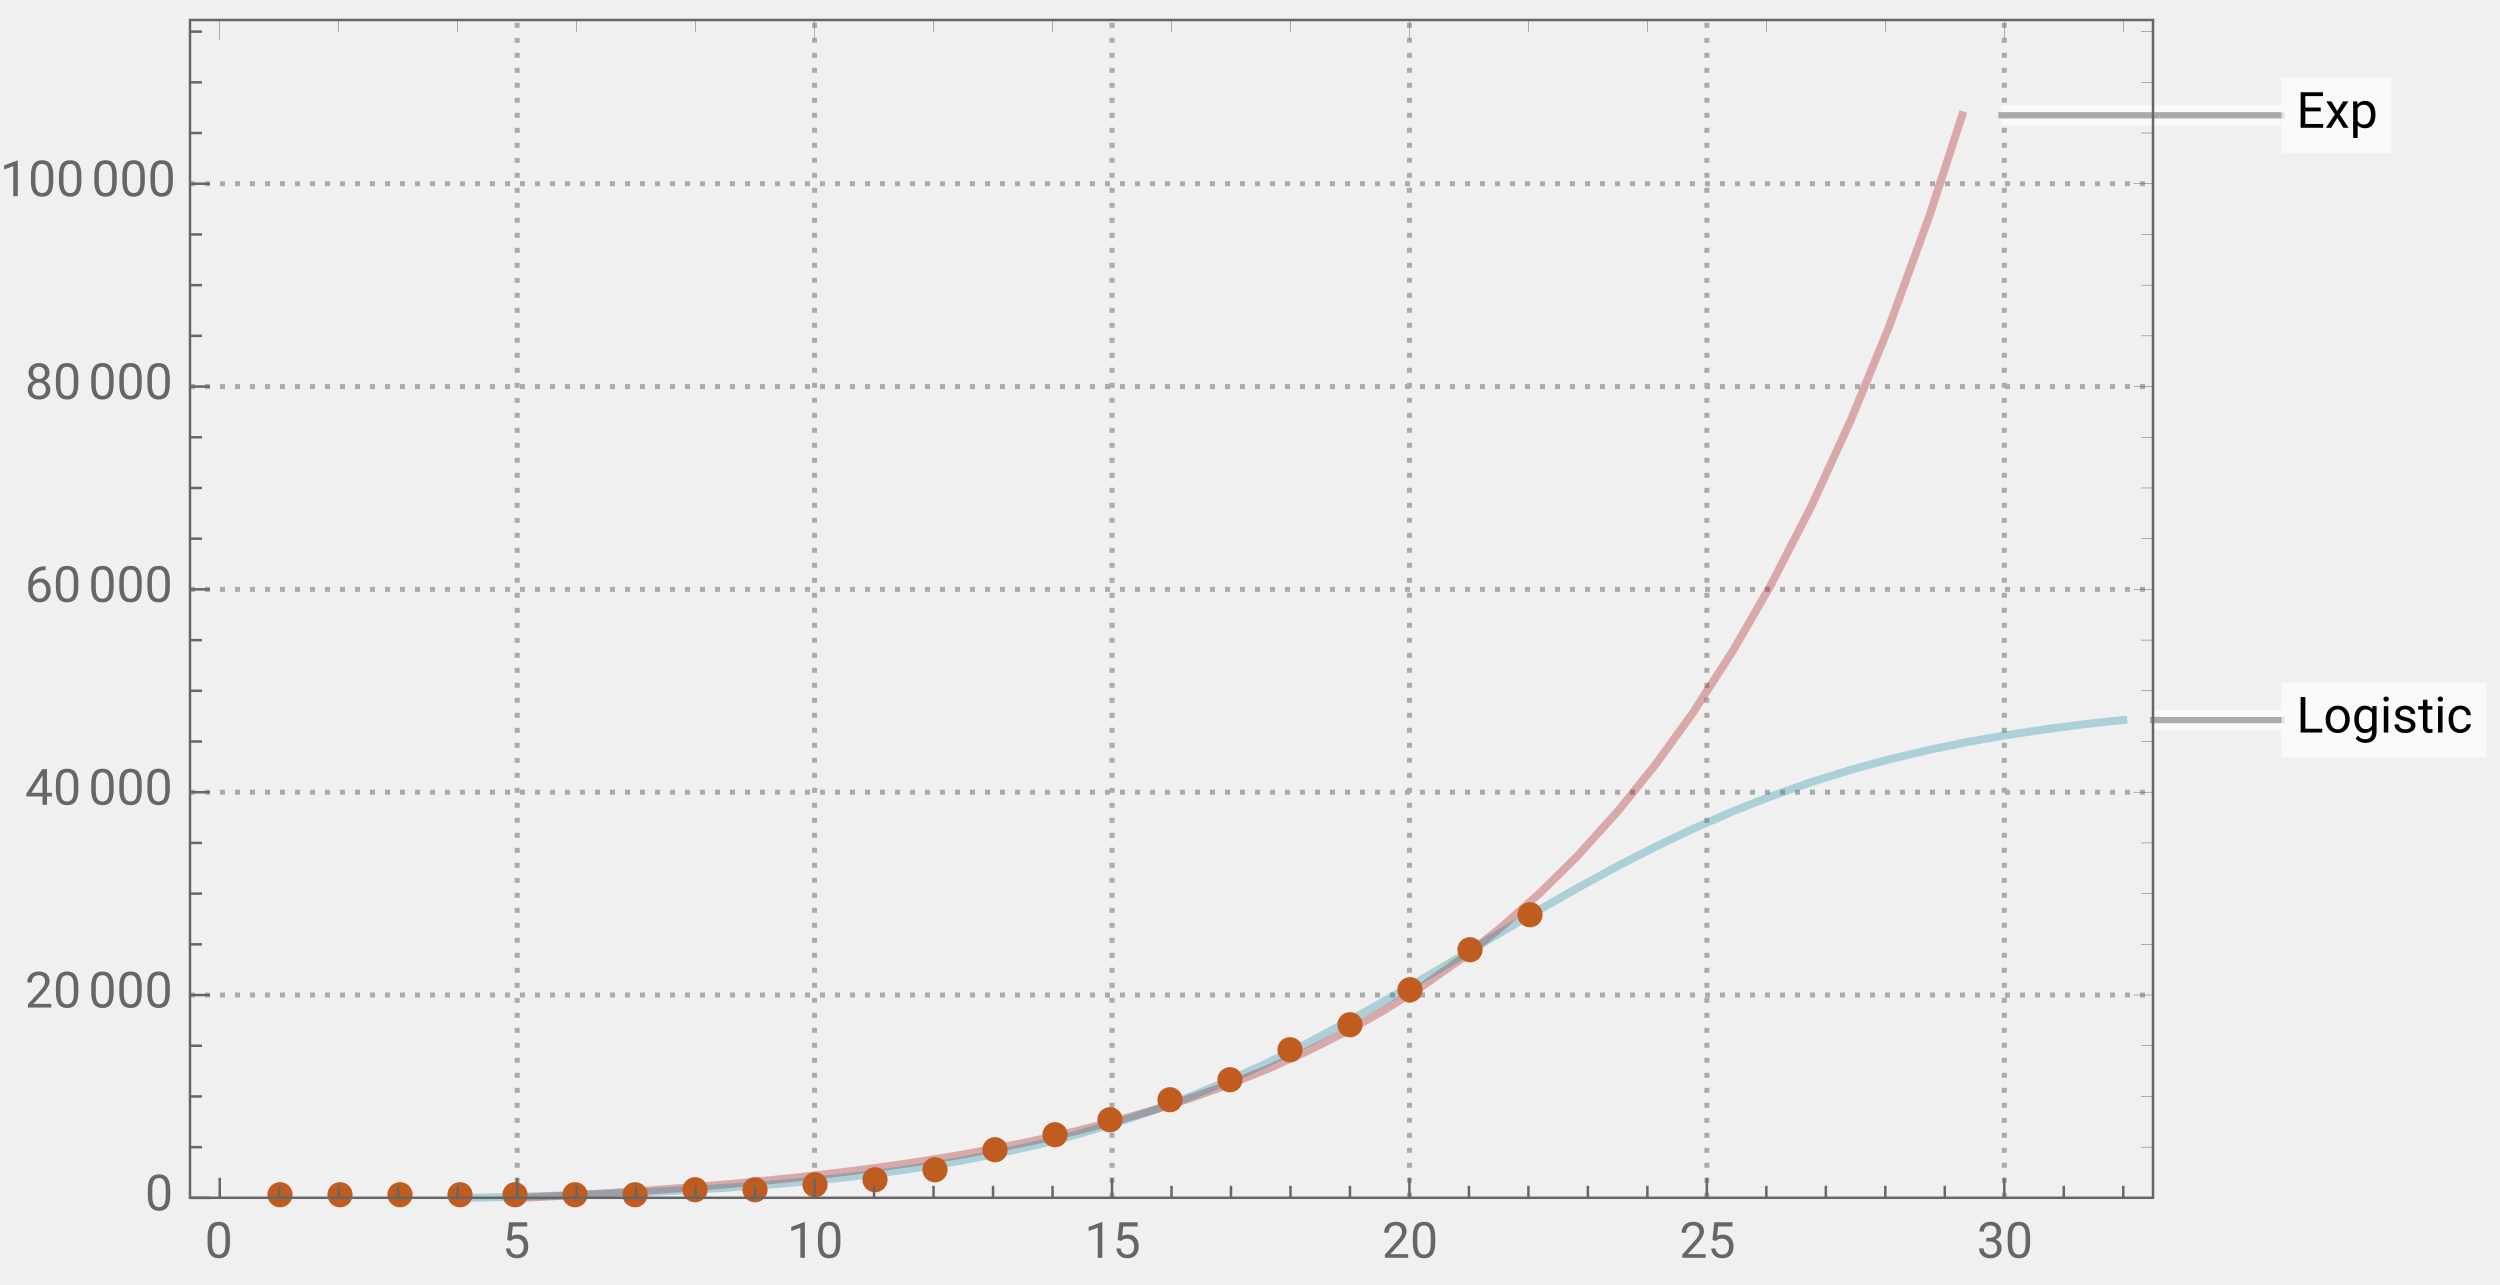
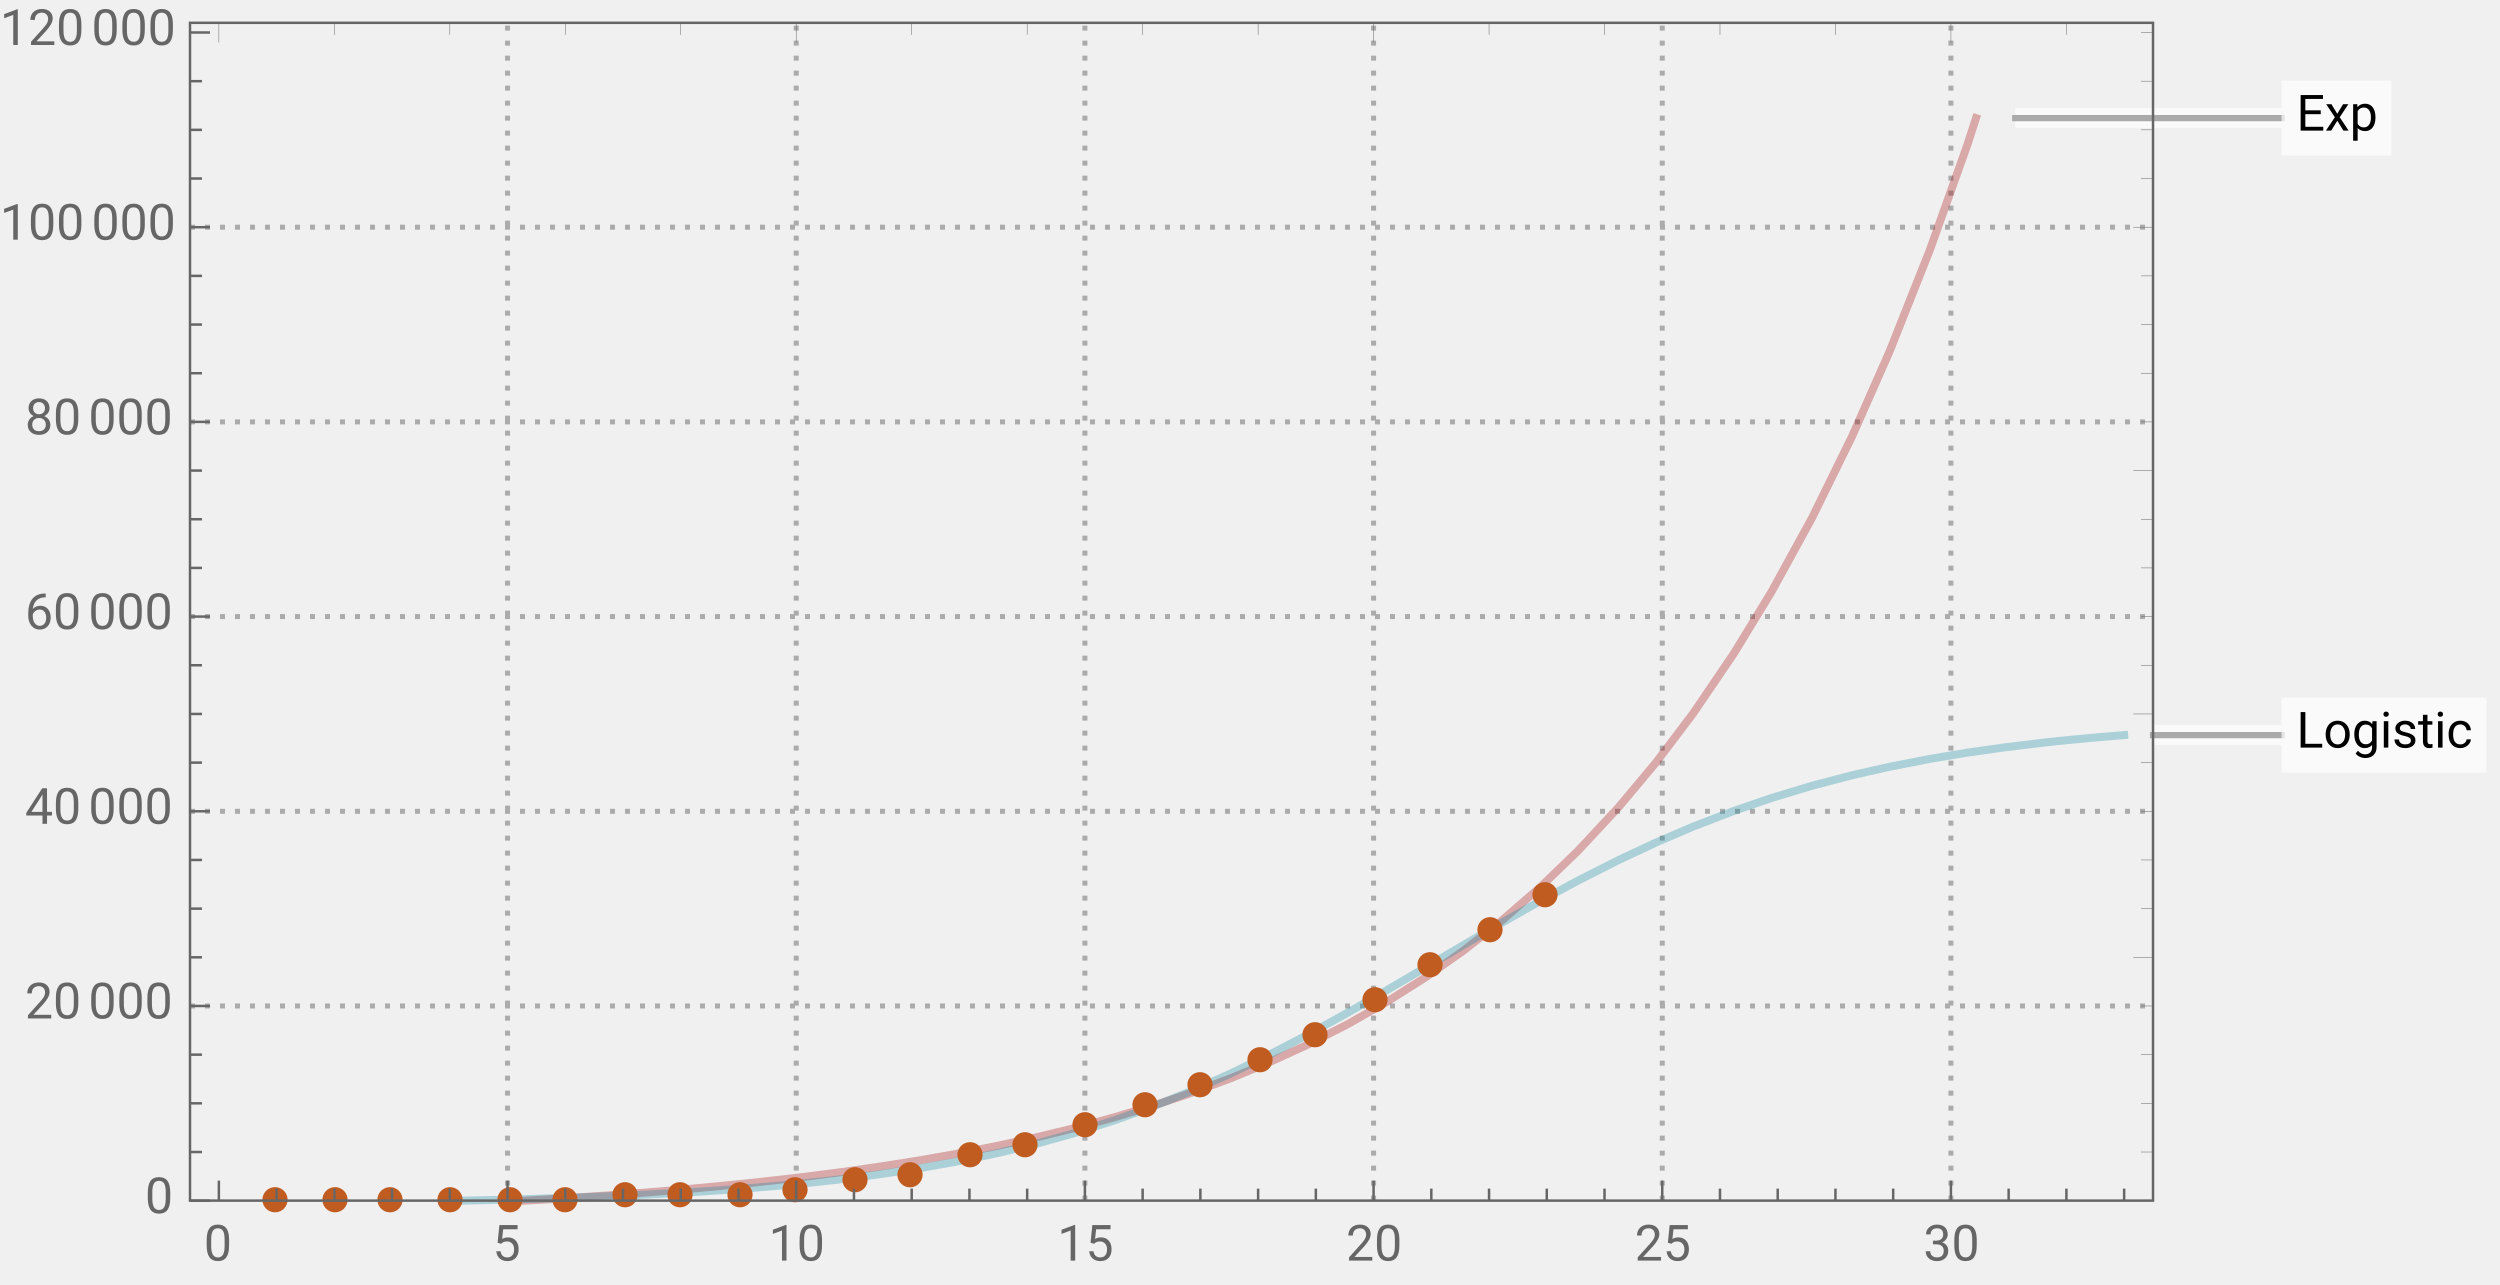
<svg xmlns="http://www.w3.org/2000/svg" xmlns:xlink="http://www.w3.org/1999/xlink" width="500pt" height="257pt" viewBox="0 0 500 257">
  <defs>
    <symbol overflow="visible" id="a">
      <path d="M1.766-.766h3.37V0H.825v-7.11h.942zm0 0" />
    </symbol>
    <symbol overflow="visible" id="b">
      <path d="M.445-2.691c0-.516.102-.98.305-1.395a2.25 2.25 0 01.848-.957c.363-.227.777-.34 1.246-.34.719 0 1.3.25 1.742.75.445.496.668 1.16.668 1.985v.066c0 .512-.098.977-.297 1.383a2.24 2.24 0 01-.844.957 2.35 2.35 0 01-1.261.34c-.715 0-1.297-.25-1.743-.746-.445-.5-.664-1.157-.664-1.977zm.907.109c0 .586.136 1.055.41 1.41.27.356.633.531 1.09.531.46 0 .824-.18 1.093-.539.27-.36.407-.863.407-1.511 0-.579-.137-1.047-.415-1.407a1.312 1.312 0 00-1.093-.543c-.446 0-.809.18-1.082.536-.274.355-.41.863-.41 1.523zm0 0" />
    </symbol>
    <symbol overflow="visible" id="c">
      <path d="M.469-2.688c0-.82.191-1.476.57-1.964.383-.485.887-.73 1.516-.73.644 0 1.148.23 1.507.687l.043-.586h.825v5.156c0 .684-.2 1.219-.606 1.613-.406.395-.949.59-1.633.59a2.71 2.71 0 01-1.12-.242c-.364-.164-.641-.387-.833-.668l.469-.543c.387.477.86.719 1.418.719.441 0 .785-.125 1.031-.371.246-.246.367-.598.367-1.047v-.453c-.359.418-.855.625-1.48.625-.617 0-1.117-.25-1.5-.746-.383-.5-.574-1.18-.574-2.04zm.906.106c0 .594.125 1.062.367 1.402.246.34.586.512 1.028.512.57 0 .988-.262 1.253-.777V-3.86c-.277-.504-.691-.754-1.246-.754-.437 0-.78.168-1.027.511-.25.344-.375.848-.375 1.52zm0 0" />
    </symbol>
    <symbol overflow="visible" id="d">
      <path d="M1.664 0H.762v-5.281h.902zM.688-6.684c0-.148.046-.27.136-.37.09-.102.223-.153.395-.153.176 0 .312.05.402.152.09.102.137.223.137.371 0 .145-.047.27-.137.364-.09.097-.223.148-.402.148-.176 0-.305-.047-.395-.148a.518.518 0 01-.136-.364zm0 0" />
    </symbol>
    <symbol overflow="visible" id="e">
      <path d="M3.758-1.402a.659.659 0 00-.274-.567c-.183-.136-.504-.254-.96-.351-.458-.098-.82-.215-1.09-.352-.27-.137-.47-.297-.598-.488a1.161 1.161 0 01-.191-.672c0-.434.183-.8.55-1.098.367-.3.832-.453 1.403-.453.597 0 1.086.156 1.457.465.375.309.558.707.558 1.188h-.906c0-.247-.105-.461-.316-.641-.211-.18-.473-.27-.793-.27-.328 0-.586.075-.77.22a.666.666 0 00-.281.558c0 .218.086.383.258.496.172.11.484.215.937.316.45.102.817.219 1.094.36.281.14.488.308.625.507.133.196.203.434.203.72 0 .472-.191.85-.566 1.136-.38.285-.868.426-1.473.426-.422 0-.797-.075-1.121-.223a1.852 1.852 0 01-.766-.629 1.513 1.513 0 01-.273-.871h.902a.93.93 0 00.363.719c.227.18.528.265.895.265.344 0 .617-.066.824-.207a.635.635 0 00.309-.554zm0 0" />
    </symbol>
    <symbol overflow="visible" id="f">
      <path d="M1.91-6.563v1.282h.985v.695H1.91v3.277c0 .211.043.371.13.477.089.105.237.16.452.16.102 0 .246-.023.43-.062V0a2.573 2.573 0 01-.695.098c-.403 0-.707-.121-.914-.368-.204-.242-.305-.59-.305-1.039v-3.277H.043v-.695h.965v-1.282zm0 0" />
    </symbol>
    <symbol overflow="visible" id="g">
      <path d="M2.805-.64a1.3 1.3 0 00.843-.294 1.01 1.01 0 00.399-.73h.855c-.015.3-.12.59-.312.863a2.03 2.03 0 01-.77.653 2.2 2.2 0 01-1.015.246c-.72 0-1.293-.239-1.72-.72C.66-1.101.45-1.757.45-2.593v-.148c0-.516.094-.973.285-1.375.188-.399.457-.711.813-.93.351-.223.77-.336 1.25-.336.594 0 1.086.18 1.476.535.395.356.602.817.63 1.38h-.856a1.238 1.238 0 00-.387-.84 1.217 1.217 0 00-.863-.333c-.457 0-.813.168-1.067.496-.253.332-.378.81-.378 1.434v.172c0 .61.125 1.078.375 1.406.25.328.609.492 1.078.492zm0 0" />
    </symbol>
    <symbol overflow="visible" id="h">
      <path d="M4.844-3.285H1.762v2.52h3.582V0H.824v-7.11h4.469v.774H1.762v2.281h3.082zm0 0" />
    </symbol>
    <symbol overflow="visible" id="i">
      <path d="M2.457-3.355l1.172-1.926h1.055l-1.73 2.61L4.733 0H3.691L2.47-1.977 1.25 0H.2l1.784-2.672-1.73-2.61h1.043zm0 0" />
    </symbol>
    <symbol overflow="visible" id="j">
      <path d="M5.148-2.582c0 .805-.187 1.45-.554 1.941-.367.493-.864.739-1.492.739-.641 0-1.149-.203-1.516-.61v2.543H.684V-5.28h.824l.047.586c.367-.457.875-.688 1.53-.688.634 0 1.138.242 1.509.719.367.48.554 1.144.554 2zm-.906-.106c0-.593-.125-1.062-.379-1.41-.254-.343-.601-.515-1.047-.515-.546 0-.957.242-1.23.726v2.524c.27.48.684.722 1.242.722.434 0 .777-.171 1.031-.515.258-.344.383-.852.383-1.532zm0 0" />
    </symbol>
    <symbol overflow="visible" id="k">
      <path d="M5.047-3.031c0 1.058-.18 1.844-.54 2.36-.362.51-.925.769-1.694.769-.758 0-1.32-.25-1.684-.754C.766-1.16.574-1.91.562-2.91v-1.207c0-1.043.18-1.82.54-2.328.363-.508.93-.762 1.703-.762.765 0 1.328.246 1.687.734.36.489.547 1.246.555 2.27zm-.902-1.235c0-.765-.106-1.324-.32-1.675-.216-.348-.555-.524-1.02-.524-.465 0-.801.176-1.012.524-.211.347-.32.882-.328 1.605v1.445c0 .77.113 1.336.336 1.704.222.367.558.546 1.012.546.445 0 .777-.171.992-.515.218-.344.332-.89.34-1.633zm0 0" />
    </symbol>
    <symbol overflow="visible" id="l">
      <path d="M1.008-3.563l.36-3.546h3.64v.836H2.133l-.215 1.937a2.32 2.32 0 011.187-.309c.649 0 1.16.215 1.543.645.383.426.57 1.004.57 1.734 0 .735-.195 1.309-.593 1.73-.395.423-.945.634-1.656.634-.63 0-1.14-.176-1.54-.524C1.032-.773.81-1.254.75-1.87h.855c.055.406.2.715.434.922.234.207.547.308.93.308.422 0 .75-.14.988-.43.238-.284.36-.679.36-1.187 0-.472-.13-.855-.387-1.144-.258-.285-.606-.43-1.035-.43-.395 0-.704.086-.926.258l-.242.195zm0 0" />
    </symbol>
    <symbol overflow="visible" id="m">
      <path d="M3.559 0h-.907v-6.02l-1.824.668v-.82l2.59-.973h.14zm0 0" />
    </symbol>
    <symbol overflow="visible" id="n">
      <path d="M5.25 0H.59v-.648l2.46-2.735c.364-.414.618-.75.755-1.008.14-.257.21-.527.21-.804 0-.371-.113-.676-.34-.914-.222-.239-.523-.356-.898-.356-.449 0-.797.13-1.047.383-.25.254-.37.613-.37 1.066H.452c0-.652.211-1.183.633-1.586.422-.402.984-.605 1.691-.605.66 0 1.184.172 1.567.52.386.347.578.808.578 1.382 0 .703-.445 1.535-1.336 2.5L1.68-.738h3.57zm0 0" />
    </symbol>
    <symbol overflow="visible" id="o">
      <path d="M1.906-3.992h.676c.426-.008.762-.121 1.008-.34.242-.219.363-.512.363-.883 0-.832-.414-1.25-1.242-1.25-.39 0-.703.113-.938.336-.23.223-.347.516-.347.887H.523c0-.563.204-1.031.618-1.406.41-.372.933-.559 1.57-.559.672 0 1.195.176 1.578.531.379.356.57.848.57 1.48 0 .31-.101.61-.3.9a1.81 1.81 0 01-.817.648c.39.125.692.328.903.617.214.285.32.636.32 1.047 0 .64-.207 1.144-.625 1.52-.418.374-.957.562-1.625.562s-1.211-.18-1.63-.543c-.417-.36-.624-.836-.624-1.43h.906c0 .375.121.672.367.898.243.227.57.336.98.336.438 0 .77-.113 1-.34.231-.23.349-.554.349-.98 0-.414-.125-.734-.383-.953-.254-.223-.618-.336-1.098-.344h-.676zm0 0" />
    </symbol>
    <symbol overflow="visible" id="p">
      <path d="M4.406-2.387h.985v.739h-.985V0h-.91v-1.648H.258v-.536L3.44-7.109h.965zm-3.12 0h2.21v-3.488l-.105.195zm0 0" />
    </symbol>
    <symbol overflow="visible" id="q">
      <path d="M4.137-7.113v.765h-.168c-.703.012-1.262.223-1.68.625-.414.403-.656.973-.723 1.703.375-.43.887-.644 1.536-.644.617 0 1.113.219 1.48.656.371.438.555 1 .555 1.688 0 .734-.2 1.32-.598 1.757-.398.442-.934.66-1.605.66-.68 0-1.23-.261-1.653-.784C.855-1.212.645-1.883.645-2.704v-.348c0-1.308.277-2.308.835-3 .56-.691 1.391-1.047 2.497-1.062zM2.949-3.91c-.308 0-.594.09-.855.277a1.446 1.446 0 00-.54.7v.331c0 .586.13 1.059.395 1.414.262.36.59.54.985.54.406 0 .726-.153.96-.45.231-.3.348-.691.348-1.175 0-.489-.117-.887-.351-1.188a1.14 1.14 0 00-.942-.45zm0 0" />
    </symbol>
    <symbol overflow="visible" id="r">
      <path d="M4.902-5.254c0 .356-.093.672-.28.95a1.95 1.95 0 01-.759.648c.371.16.664.39.88.695.218.309.327.656.327 1.043 0 .613-.21 1.105-.625 1.469-.414.363-.96.547-1.636.547-.684 0-1.23-.184-1.645-.551C.754-.82.547-1.31.547-1.918c0-.387.105-.73.316-1.043.207-.309.5-.543.871-.703a1.869 1.869 0 01-.75-.648 1.693 1.693 0 01-.273-.942c0-.598.195-1.074.578-1.426.383-.351.89-.527 1.52-.527.625 0 1.128.176 1.515.527.387.352.578.828.578 1.426zm-.738 3.316c0-.398-.125-.722-.379-.972-.25-.25-.582-.375-.988-.375s-.73.12-.977.37c-.246.247-.37.571-.37.978 0 .402.12.718.359.953.238.23.574.343 1 .343.421 0 .753-.117.996-.347.242-.235.36-.551.36-.95zM2.81-6.465c-.356 0-.645.11-.864.328-.218.223-.328.52-.328.899 0 .36.106.652.324.875.215.222.504.336.868.336.359 0 .648-.114.867-.336C3.89-4.586 4-4.88 4-5.238c0-.364-.113-.657-.336-.887a1.16 1.16 0 00-.855-.34zm0 0" />
    </symbol>
  </defs>
-   <path d="M103.434 239.559V4m59.484 235.559V4m59.484 235.559V4m59.485 235.559V4m59.484 235.559V4m59.489 235.559V4M38 199.008h392.602M38 158.441h392.602M38 117.875h392.602M38 77.313h392.602M38 36.746h392.602" fill="none" stroke="#666" stroke-opacity=".5" stroke-dasharray="1,2" stroke-miterlimit="3.25" />
-   <path d="M104.48 239.559l1.7-.079 7.449-.39 8.082-.473 7.543-.496 7.394-.543 8.02-.656 7.488-.688 8.114-.836 7.968-.921 7.43-.961 8.055-1.164 7.523-1.22 8.149-1.48 8-1.636 7.464-1.707 8.094-2.07 7.555-2.169 7.41-2.37 8.035-2.876 7.5-3.008 8.129-3.648 7.98-4.027 7.442-4.207 8.07-5.102 7.535-5.336 7.387-5.832 8.016-7.082 7.476-7.39 8.106-8.977 7.57-9.395 7.422-10.27 8.047-12.472 7.515-13.031 8.141-15.828 7.992-17.473 7.457-18.238 8.086-22.145 6.613-20.304" fill="none" stroke-width="1.6" stroke-linecap="square" stroke="#a60000" stroke-opacity=".3" stroke-miterlimit="3.25" />
-   <path d="M94.14 239.559l4.051-.086.25-.008.25-.004.5-.012.996-.023 1.997-.051 3.996-.102.117-.003.113-.004.235-.008.464-.012.934-.027 1.863-.051 3.723-.117.129-.004.125-.004.254-.008.504-.02 1.007-.03 2.024-.07 4.039-.153.234-.008.235-.012.472-.02.942-.035 1.886-.078 3.774-.168 7.394-.375 8.02-.48 7.488-.535 8.114-.692 7.968-.804 7.43-.883 8.055-1.129 7.523-1.23 8.149-1.563 8-1.79 7.464-1.92 8.094-2.384 7.555-2.523 7.41-2.774 8.035-3.34 7.5-3.43 8.129-4.03 7.98-4.25 7.442-4.172 8.07-4.692 7.535-4.468 7.387-4.395 8.016-4.707 7.476-4.27 8.106-4.421 7.57-3.88 7.422-3.538 8.047-3.52 7.515-2.965 8.141-2.87 7.992-2.485 7.457-2.035 8.086-1.918 7.547-1.551 7.399-1.313 8.027-1.218 7.492-.97.129-.015.133-.015.262-.032.523-.058 1.043-.121 2.09-.235.133-.015.128-.012.262-.031 1.57-.164.13-.016.128-.012.785-.082.133-.011.13-.016.26-.027.13-.012.133-.012.129-.015.132-.012" fill="none" stroke-width="1.6" stroke-linecap="square" stroke="#0d86a0" stroke-opacity=".3" stroke-miterlimit="3.25" />
-   <path d="M430.602 144.008h25.703" fill="none" stroke-width="4" stroke-linejoin="round" stroke="#fff" stroke-opacity=".667" stroke-miterlimit="3.25" />
-   <path d="M430.602 144.008h25.703" fill="none" stroke-width="1.25" stroke-linecap="square" stroke="#aaa" stroke-miterlimit="3.25" />
-   <path d="M497.305 136.508v15h-41v-15zm0 0" fill="#fff" fill-opacity=".667" />
-   <use xlink:href="#a" x="459.304" y="146.508" />
-   <use xlink:href="#b" x="464.685" y="146.508" />
-   <use xlink:href="#c" x="470.388" y="146.508" />
-   <use xlink:href="#d" x="475.998" y="146.508" />
-   <use xlink:href="#e" x="478.425" y="146.508" />
-   <use xlink:href="#f" x="483.581" y="146.508" />
-   <use xlink:href="#d" x="486.848" y="146.508" />
-   <use xlink:href="#g" x="489.275" y="146.508" />
-   <path d="M400.29 23.059h56.015" fill="none" stroke-width="4" stroke-linejoin="round" stroke="#fff" stroke-opacity=".667" stroke-miterlimit="3.25" />
-   <path d="M400.29 23.059h56.015" fill="none" stroke-width="1.25" stroke-linecap="square" stroke="#aaa" stroke-miterlimit="3.25" />
-   <path d="M478.305 15.559v15h-22v-15zm0 0" fill="#fff" fill-opacity=".667" />
-   <use xlink:href="#h" x="459.304" y="25.557" />
-   <use xlink:href="#i" x="464.988" y="25.557" />
-   <use xlink:href="#j" x="469.944" y="25.557" />
-   <path d="M58.52 239a2.52 2.52 0 10-5.039.001A2.52 2.52 0 0058.52 239zm12 0a2.52 2.52 0 10-5.039.001A2.52 2.52 0 0070.52 239zm12 0a2.52 2.52 0 10-5.039.001A2.52 2.52 0 0082.52 239zm12 0a2.52 2.52 0 10-5.039.001A2.52 2.52 0 0094.52 239zm11 0a2.52 2.52 0 10-5.039.001 2.52 2.52 0 005.039-.001zm12 0a2.52 2.52 0 10-5.039.001 2.52 2.52 0 005.039-.001zm12 0a2.52 2.52 0 10-5.039.001 2.52 2.52 0 005.039-.001zm12-1a2.52 2.52 0 10-5.039.001 2.52 2.52 0 005.039-.001zm12 0a2.52 2.52 0 10-5.039.001 2.52 2.52 0 005.039-.001zm12-1a2.52 2.52 0 10-5.039.001 2.52 2.52 0 005.039-.001zm12-1a2.52 2.52 0 10-5.039.001 2.52 2.52 0 005.039-.001zm12-2a2.52 2.52 0 10-5.039.001 2.52 2.52 0 005.039-.001zm12-4a2.52 2.52 0 10-5.039.001 2.52 2.52 0 005.039-.001zm12-3a2.52 2.52 0 10-5.039.001 2.52 2.52 0 005.039-.001zm11-3a2.52 2.52 0 10-5.039.001 2.52 2.52 0 005.039-.001zm12-4a2.52 2.52 0 10-5.039.001 2.52 2.52 0 005.039-.001zm12-4a2.52 2.52 0 10-5.039.001 2.52 2.52 0 005.039-.001zm12-6a2.52 2.52 0 10-5.039.001 2.52 2.52 0 005.039-.001zm12-5a2.52 2.52 0 10-5.039.001 2.52 2.52 0 005.039-.001zm12-7a2.52 2.52 0 10-5.039.001 2.52 2.52 0 005.039-.001zm12-8a2.52 2.52 0 10-5.039.001 2.52 2.52 0 005.039-.001zm12-7a2.52 2.52 0 10-5.039.001 2.52 2.52 0 005.039-.001zm0 0" fill-rule="evenodd" fill="#c05c20" />
-   <path d="M430.602 239.559H38m0 0V4m0 0h392.602m0 0v235.559" fill="none" stroke-width=".5" stroke-linecap="square" stroke="#666" stroke-miterlimit="3.25" />
-   <path d="M43.95 239.559v-4" fill="none" stroke-width=".5" stroke="#666" stroke-miterlimit="3.25" />
-   <use xlink:href="#k" x="40.948" y="251.56" fill="#666" />
-   <path d="M55.844 239.559v-2.399m11.898 2.399v-2.399m11.898 2.399v-2.399m11.895 2.399v-2.399m11.899 2.399v-4" fill="none" stroke-width=".5" stroke="#666" stroke-miterlimit="3.25" />
-   <use xlink:href="#l" x="100.433" y="251.56" fill="#666" />
-   <path d="M115.332 239.559v-2.399m11.895 2.399v-2.399m11.898 2.399v-2.399m11.895 2.399v-2.399m11.898 2.399v-4" fill="none" stroke-width=".5" stroke="#666" stroke-miterlimit="3.25" />
+   <path d="M101.508 240.125V4.562m57.734 235.563V4.562m57.738 235.563V4.562m57.735 235.563V4.562m57.735 235.563V4.562m57.734 235.563V4.562M38 201.195h392.602M38 162.258h392.602M38 123.316h392.602M38 84.379h392.602M38 45.438h392.602" fill="none" stroke="#666" stroke-opacity=".5" stroke-dasharray="1,2" stroke-miterlimit="3.25" />
+   <path d="M105.164 240.125l.898-.05 7.458-.454 8.085-.543 7.551-.566 7.403-.617 8.027-.743 7.496-.77 8.121-.929 7.973-1.016 7.437-1.058 8.063-1.27 7.531-1.324 8.156-1.594 8.008-1.75 7.473-1.812 8.097-2.188 7.567-2.273 7.414-2.473 8.043-2.976 7.508-3.094 8.132-3.73 7.989-4.09 7.449-4.239 8.078-5.113 7.543-5.312 7.39-5.77 8.024-6.957 7.485-7.215 8.113-8.707 7.578-9.05 7.426-9.833 8.058-11.859 7.52-12.316 8.148-14.856 8-16.289 7.465-16.894 8.09-20.375 7.555-21.176 1.683-5.223" fill="none" stroke-width="1.6" stroke-linecap="square" stroke="#a60000" stroke-opacity=".3" stroke-miterlimit="3.25" />
+   <path d="M92.566 240.125l1.43-.031 4.07-.09.25-.008.25-.004.5-.012 1-.027 1.996-.047 4-.11.118-.003.113-.004.234-.008.465-.011.934-.028 1.863-.058 3.73-.118.126-.007.128-.004.25-.008.508-.016 1.012-.035 2.02-.074 4.042-.16.118-.004.12-.004.235-.012.473-.02.941-.038 1.89-.082 3.774-.176.117-.008.114-.004.23-.012.465-.023.926-.047 1.847-.098 3.704-.203.5-.031.504-.027 3.011-.188 4.012-.265.234-.016.235-.02.468-.03.938-.067 1.875-.14 3.746-.298.125-.012.129-.007.254-.024.508-.043 1.011-.086 2.032-.18 4.062-.386.25-.024.246-.023.5-.05.996-.102 1.993-.211 3.988-.453 7.437-.95 8.063-1.218 7.531-1.336 8.156-1.692 8.008-1.941 7.473-2.078 8.097-2.578 7.567-2.727 7.414-2.976 8.043-3.57 7.508-3.634 8.132-4.234 7.989-4.41 7.449-4.281 8.078-4.743 7.543-4.449 7.39-4.312 8.024-4.54 7.485-4.038 8.113-4.114 7.578-3.547 7.426-3.183 8.058-3.106 7.52-2.582 8.148-2.46 8-2.094 7.465-1.696 8.09-1.578 7.555-1.258 7.406-1.05 8.035-.973.234-.023.235-.028 1.406-.152 1.875-.192 3.75-.367.129-.011.133-.012.261-.028 1.57-.14 2.09-.184.133-.011.13-.008.261-.024 1.57-.129.13-.011.132-.012.262-.02.523-.043.13-.011.132-.008.262-.02.129-.011.132-.012.13-.008.132-.012" fill="none" stroke-width="1.6" stroke-linecap="square" stroke="#0d86a0" stroke-opacity=".3" stroke-miterlimit="3.25" />
+   <path d="M430.602 147.023h25.703" fill="none" stroke-width="4" stroke-linejoin="round" stroke="#fff" stroke-opacity=".667" stroke-miterlimit="3.25" />
+   <path d="M430.602 147.023h25.703" fill="none" stroke-width="1.25" stroke-linecap="square" stroke="#aaa" stroke-miterlimit="3.25" />
+   <path d="M497.305 139.523v15h-41v-15zm0 0" fill="#fff" fill-opacity=".667" />
+   <use xlink:href="#a" x="459.304" y="149.524" />
+   <use xlink:href="#b" x="464.685" y="149.524" />
+   <use xlink:href="#c" x="470.388" y="149.524" />
+   <use xlink:href="#d" x="475.998" y="149.524" />
+   <use xlink:href="#e" x="478.425" y="149.524" />
+   <use xlink:href="#f" x="483.581" y="149.524" />
+   <use xlink:href="#d" x="486.848" y="149.524" />
+   <use xlink:href="#g" x="489.275" y="149.524" />
+   <path d="M403.05 23.621h53.255" fill="none" stroke-width="4" stroke-linejoin="round" stroke="#fff" stroke-opacity=".667" stroke-miterlimit="3.25" />
+   <path d="M403.05 23.621h53.255" fill="none" stroke-width="1.25" stroke-linecap="square" stroke="#aaa" stroke-miterlimit="3.25" />
+   <path d="M478.305 16.121v15h-22v-15zm0 0" fill="#fff" fill-opacity=".667" />
+   <use xlink:href="#h" x="459.304" y="26.121" />
+   <use xlink:href="#i" x="464.988" y="26.121" />
+   <use xlink:href="#j" x="469.944" y="26.121" />
+   <path d="M57.52 240a2.52 2.52 0 10-5.039.001A2.52 2.52 0 0057.52 240zm12 0a2.52 2.52 0 10-5.039.001A2.52 2.52 0 0069.52 240zm11 0a2.52 2.52 0 10-5.039.001A2.52 2.52 0 0080.52 240zm12 0a2.52 2.52 0 10-5.039.001A2.52 2.52 0 0092.52 240zm12 0a2.52 2.52 0 10-5.039.001 2.52 2.52 0 005.039-.001zm11 0a2.52 2.52 0 10-5.039.001 2.52 2.52 0 005.039-.001zm12-1a2.52 2.52 0 10-5.039.001 2.52 2.52 0 005.039-.001zm11 0a2.52 2.52 0 10-5.039.001 2.52 2.52 0 005.039-.001zm12 0a2.52 2.52 0 10-5.039.001 2.52 2.52 0 005.039-.001zm11-1a2.52 2.52 0 10-5.039.001 2.52 2.52 0 005.039-.001zm12-2a2.52 2.52 0 10-5.039.001 2.52 2.52 0 005.039-.001zm11-1a2.52 2.52 0 10-5.039.001 2.52 2.52 0 005.039-.001zm12-4a2.52 2.52 0 10-5.039.001 2.52 2.52 0 005.039-.001zm11-2a2.52 2.52 0 10-5.039.001 2.52 2.52 0 005.039-.001zm12-4a2.52 2.52 0 10-5.039.001 2.52 2.52 0 005.039-.001zm12-4a2.52 2.52 0 10-5.039.001 2.52 2.52 0 005.039-.001zm11-4a2.52 2.52 0 10-5.039.001 2.52 2.52 0 005.039-.001zm12-5a2.52 2.52 0 10-5.039.001 2.52 2.52 0 005.039-.001zm11-5a2.52 2.52 0 10-5.039.001 2.52 2.52 0 005.039-.001zm12-7a2.52 2.52 0 10-5.039.001 2.52 2.52 0 005.039-.001zm11-7a2.52 2.52 0 10-5.039.001 2.52 2.52 0 005.039-.001zm12-7a2.52 2.52 0 10-5.039.001 2.52 2.52 0 005.039-.001zm11-7a2.52 2.52 0 10-5.039.001 2.52 2.52 0 005.039-.001zm0 0" fill-rule="evenodd" fill="#c05c20" />
+   <path d="M430.602 240.125H38m0 0V4.562m0 .001h392.602m0 0v235.562" fill="none" stroke-width=".5" stroke-linecap="square" stroke="#666" stroke-miterlimit="3.25" />
+   <path d="M43.773 240.125v-4" fill="none" stroke-width=".5" stroke="#666" stroke-miterlimit="3.25" />
+   <use xlink:href="#k" x="40.774" y="252.124" fill="#666" />
+   <path d="M55.32 240.125v-2.402m11.547 2.402v-2.402m11.547 2.402v-2.402m11.546 2.402v-2.402m11.548 2.402v-4" fill="none" stroke-width=".5" stroke="#666" stroke-miterlimit="3.25" />
+   <use xlink:href="#l" x="98.509" y="252.124" fill="#666" />
+   <path d="M113.055 240.125v-2.402m11.547 2.402v-2.402m11.546 2.402v-2.402m11.547 2.402v-2.402m11.547 2.402v-4" fill="none" stroke-width=".5" stroke="#666" stroke-miterlimit="3.25" />
  <g fill="#666">
-     <use xlink:href="#m" x="157.418" y="251.56" />
-     <use xlink:href="#k" x="163.033" y="251.56" />
+     <use xlink:href="#m" x="153.744" y="252.124" />
+     <use xlink:href="#k" x="159.359" y="252.124" />
  </g>
-   <path d="M174.816 239.559v-2.399m11.894 2.399v-2.399m11.9 2.399v-2.399m11.898 2.399v-2.399m11.894 2.399v-4" fill="none" stroke-width=".5" stroke="#666" stroke-miterlimit="3.25" />
+   <path d="M170.793 240.125v-2.402m11.547 2.402v-2.402m11.547 2.402v-2.402m11.547 2.402v-2.402m11.546 2.402v-4" fill="none" stroke-width=".5" stroke="#666" stroke-miterlimit="3.25" />
  <g fill="#666">
-     <use xlink:href="#m" x="216.903" y="251.56" />
-     <use xlink:href="#l" x="222.518" y="251.56" />
+     <use xlink:href="#m" x="211.479" y="252.124" />
+     <use xlink:href="#l" x="217.095" y="252.124" />
  </g>
-   <path d="M234.3 239.559v-2.399m11.895 2.399v-2.399m11.899 2.399v-2.399m11.898 2.399v-2.399m11.895 2.399v-4" fill="none" stroke-width=".5" stroke="#666" stroke-miterlimit="3.25" />
+   <path d="M228.527 240.125v-2.402m11.547 2.402v-2.402m11.547 2.402v-2.402m11.547 2.402v-2.402m11.547 2.402v-4" fill="none" stroke-width=".5" stroke="#666" stroke-miterlimit="3.25" />
  <g fill="#666">
-     <use xlink:href="#n" x="276.388" y="251.56" />
-     <use xlink:href="#k" x="282.003" y="251.56" />
+     <use xlink:href="#n" x="269.215" y="252.124" />
+     <use xlink:href="#k" x="274.83" y="252.124" />
  </g>
-   <path d="M293.785 239.559v-2.399m11.899 2.399v-2.399m11.894 2.399v-2.399m11.899 2.399v-2.399m11.894 2.399v-4" fill="none" stroke-width=".5" stroke="#666" stroke-miterlimit="3.25" />
+   <path d="M286.262 240.125v-2.402m11.547 2.402v-2.402m11.546 2.402v-2.402m11.547 2.402v-2.402m11.548 2.402v-4" fill="none" stroke-width=".5" stroke="#666" stroke-miterlimit="3.25" />
  <g fill="#666">
-     <use xlink:href="#n" x="335.873" y="251.56" />
-     <use xlink:href="#l" x="341.488" y="251.56" />
+     <use xlink:href="#n" x="326.95" y="252.124" />
+     <use xlink:href="#l" x="332.565" y="252.124" />
  </g>
-   <path d="M353.27 239.559v-2.399m11.898 2.399v-2.399m11.895 2.399v-2.399m11.897 2.399v-2.399m11.9 2.399v-4" fill="none" stroke-width=".5" stroke="#666" stroke-miterlimit="3.25" />
+   <path d="M343.996 240.125v-2.402m11.547 2.402v-2.402m11.547 2.402v-2.402m11.547 2.402v-2.402m11.547 2.402v-4" fill="none" stroke-width=".5" stroke="#666" stroke-miterlimit="3.25" />
  <g fill="#666">
-     <use xlink:href="#o" x="395.358" y="251.56" />
-     <use xlink:href="#k" x="400.973" y="251.56" />
+     <use xlink:href="#o" x="384.685" y="252.124" />
+     <use xlink:href="#k" x="390.301" y="252.124" />
  </g>
-   <path d="M412.754 239.559v-2.399m11.898 2.399v-2.399M38 239.57h4" fill="none" stroke-width=".5" stroke="#666" stroke-miterlimit="3.25" />
-   <use xlink:href="#k" x="29" y="242.072" fill="#666" />
-   <path d="M38 229.43h2.398M38 219.29h2.398M38 209.148h2.398M38 199.008h4" fill="none" stroke-width=".5" stroke="#666" stroke-miterlimit="3.25" />
+   <path d="M401.73 240.125v-2.402m11.551 2.402v-2.402m11.547 2.402v-2.402M38 240.137h4" fill="none" stroke-width=".5" stroke="#666" stroke-miterlimit="3.25" />
+   <use xlink:href="#k" x="29" y="242.635" fill="#666" />
+   <path d="M38 230.402h2.398M38 220.664h2.398M38 210.93h2.398M38 201.195h4" fill="none" stroke-width=".5" stroke="#666" stroke-miterlimit="3.25" />
  <g fill="#666">
-     <use xlink:href="#n" x="5" y="201.507" />
-     <use xlink:href="#k" x="10.615" y="201.507" />
+     <use xlink:href="#n" x="5" y="203.696" />
+     <use xlink:href="#k" x="10.615" y="203.696" />
  </g>
  <g fill="#666">
-     <use xlink:href="#k" x="17.686" y="201.507" />
-     <use xlink:href="#k" x="23.301" y="201.507" />
-     <use xlink:href="#k" x="28.916" y="201.507" />
+     <use xlink:href="#k" x="17.686" y="203.696" />
+     <use xlink:href="#k" x="23.301" y="203.696" />
+     <use xlink:href="#k" x="28.916" y="203.696" />
  </g>
-   <path d="M38 188.867h2.398M38 178.723h2.398M38 168.582h2.398M38 158.441h4" fill="none" stroke-width=".5" stroke="#666" stroke-miterlimit="3.25" />
+   <path d="M38 191.46h2.398M38 181.727h2.398M38 171.992h2.398M38 162.258h4" fill="none" stroke-width=".5" stroke="#666" stroke-miterlimit="3.25" />
  <g fill="#666">
-     <use xlink:href="#p" x="5" y="160.942" />
-     <use xlink:href="#k" x="10.615" y="160.942" />
+     <use xlink:href="#p" x="5" y="164.757" />
+     <use xlink:href="#k" x="10.615" y="164.757" />
  </g>
  <g fill="#666">
-     <use xlink:href="#k" x="17.686" y="160.942" />
-     <use xlink:href="#k" x="23.301" y="160.942" />
-     <use xlink:href="#k" x="28.916" y="160.942" />
+     <use xlink:href="#k" x="17.686" y="164.757" />
+     <use xlink:href="#k" x="23.301" y="164.757" />
+     <use xlink:href="#k" x="28.916" y="164.757" />
  </g>
-   <path d="M38 148.3h2.398M38 138.16h2.398M38 128.02h2.398M38 117.875h4" fill="none" stroke-width=".5" stroke="#666" stroke-miterlimit="3.25" />
+   <path d="M38 152.523h2.398M38 142.79h2.398M38 133.05h2.398M38 123.316h4" fill="none" stroke-width=".5" stroke="#666" stroke-miterlimit="3.25" />
  <g fill="#666">
-     <use xlink:href="#q" x="5" y="120.377" />
-     <use xlink:href="#k" x="10.615" y="120.377" />
+     <use xlink:href="#q" x="5" y="125.818" />
+     <use xlink:href="#k" x="10.615" y="125.818" />
  </g>
  <g fill="#666">
-     <use xlink:href="#k" x="17.686" y="120.377" />
-     <use xlink:href="#k" x="23.301" y="120.377" />
-     <use xlink:href="#k" x="28.916" y="120.377" />
+     <use xlink:href="#k" x="17.686" y="125.818" />
+     <use xlink:href="#k" x="23.301" y="125.818" />
+     <use xlink:href="#k" x="28.916" y="125.818" />
  </g>
-   <path d="M38 107.734h2.398M38 97.594h2.398M38 87.453h2.398M38 77.313h4" fill="none" stroke-width=".5" stroke="#666" stroke-miterlimit="3.25" />
+   <path d="M38 113.582h2.398M38 103.848h2.398M38 94.113h2.398M38 84.379h4" fill="none" stroke-width=".5" stroke="#666" stroke-miterlimit="3.25" />
  <g fill="#666">
-     <use xlink:href="#r" x="5" y="79.811" />
-     <use xlink:href="#k" x="10.615" y="79.811" />
+     <use xlink:href="#r" x="5" y="86.878" />
+     <use xlink:href="#k" x="10.615" y="86.878" />
  </g>
  <g fill="#666">
-     <use xlink:href="#k" x="17.686" y="79.811" />
-     <use xlink:href="#k" x="23.301" y="79.811" />
-     <use xlink:href="#k" x="28.916" y="79.811" />
+     <use xlink:href="#k" x="17.686" y="86.878" />
+     <use xlink:href="#k" x="23.301" y="86.878" />
+     <use xlink:href="#k" x="28.916" y="86.878" />
  </g>
-   <path d="M38 67.172h2.398M38 57.027h2.398M38 46.887h2.398M38 36.746h4" fill="none" stroke-width=".5" stroke="#666" stroke-miterlimit="3.25" />
+   <path d="M38 74.645h2.398M38 64.91h2.398M38 55.176h2.398M38 45.438h4" fill="none" stroke-width=".5" stroke="#666" stroke-miterlimit="3.25" />
  <g fill="#666">
-     <use xlink:href="#m" y="39.246" />
-     <use xlink:href="#k" x="5.615" y="39.246" />
-     <use xlink:href="#k" x="11.23" y="39.246" />
+     <use xlink:href="#m" y="47.939" />
+     <use xlink:href="#k" x="5.615" y="47.939" />
+     <use xlink:href="#k" x="11.23" y="47.939" />
  </g>
  <g fill="#666">
-     <use xlink:href="#k" x="18.301" y="39.246" />
-     <use xlink:href="#k" x="23.916" y="39.246" />
-     <use xlink:href="#k" x="29.531" y="39.246" />
+     <use xlink:href="#k" x="18.301" y="47.939" />
+     <use xlink:href="#k" x="23.916" y="47.939" />
+     <use xlink:href="#k" x="29.531" y="47.939" />
  </g>
-   <path d="M38 26.605h2.398M38 16.465h2.398M38 6.324h2.398" fill="none" stroke-width=".5" stroke="#666" stroke-miterlimit="3.25" />
-   <path d="M43.95 4v3.926M162.918 4v3.926M281.887 4v3.926M400.86 4v3.926M67.742 4v2.398M91.535 4v2.398M115.332 4v2.398M139.125 4v2.398M186.71 4v2.398M210.508 4v2.398M234.3 4v2.398M258.094 4v2.398M305.684 4v2.398M329.477 4v2.398M353.27 4v2.398M377.063 4v2.398M424.652 4v2.398m5.95 192.61h-3.926m3.926-40.567h-3.926m3.926-40.566h-3.926m3.926-40.562h-3.926m3.926-40.567h-3.926m3.926 192.684h-2.403m2.403-10.14h-2.403m2.403-10.142h-2.403m2.403-20.281h-2.403m2.403-10.144h-2.403m2.403-10.141h-2.403m2.403-20.282h-2.403m2.403-10.14h-2.403m2.403-10.14h-2.403m2.403-20.286h-2.403m2.403-10.14h-2.403m2.403-10.141h-2.403m2.403-20.281h-2.403m2.403-10.145h-2.403m2.403-10.14h-2.403m2.403-20.282h-2.403m2.403-10.14h-2.403m2.403-10.141h-2.403" fill="none" stroke-width=".1" stroke="#666" stroke-miterlimit="3.25" />
+   <path d="M38 35.703h2.398M38 25.969h2.398M38 16.234h2.398M38 6.5h4" fill="none" stroke-width=".5" stroke="#666" stroke-miterlimit="3.25" />
+   <g fill="#666">
+     <use xlink:href="#m" y="9" />
+     <use xlink:href="#n" x="5.615" y="9" />
+     <use xlink:href="#k" x="11.23" y="9" />
+   </g>
+   <g fill="#666">
+     <use xlink:href="#k" x="18.301" y="9" />
+     <use xlink:href="#k" x="23.916" y="9" />
+     <use xlink:href="#k" x="29.531" y="9" />
+   </g>
+   <path d="M43.773 4.563v3.925m115.469-3.925v3.925m115.473-3.925v3.925m115.469-3.925v3.925M66.867 4.563v2.402M89.96 4.563v2.402m23.095-2.402v2.402m23.093-2.402v2.402m46.192-2.402v2.402m23.094-2.402v2.402m23.093-2.402v2.402m23.094-2.402v2.402m46.188-2.402v2.402m23.093-2.402v2.402m23.094-2.402v2.402m23.094-2.402v2.402m46.191-2.402v2.402m17.321 184.495h-3.926m3.926-48.67h-3.926m3.926-48.677h-3.926m3.926-48.675h-3.926m3.926 184.964h-2.403m2.403-9.738h-2.403m2.403-9.734h-2.403m2.403-9.735h-2.403m2.403-19.468h-2.403m2.403-9.735h-2.403m2.403-9.734h-2.403m2.403-9.735h-2.403m2.403-19.473h-2.403m2.403-9.734h-2.403m2.403-9.734h-2.403m2.403-9.734h-2.403m2.403-19.469h-2.403m2.403-9.734h-2.403m2.403-9.735h-2.403m2.403-9.734h-2.403m2.403-19.473h-2.403m2.403-9.734h-2.403m2.403-9.735h-2.403m2.403-9.734h-2.403" fill="none" stroke-width=".1" stroke="#666" stroke-miterlimit="3.25" />
</svg>
